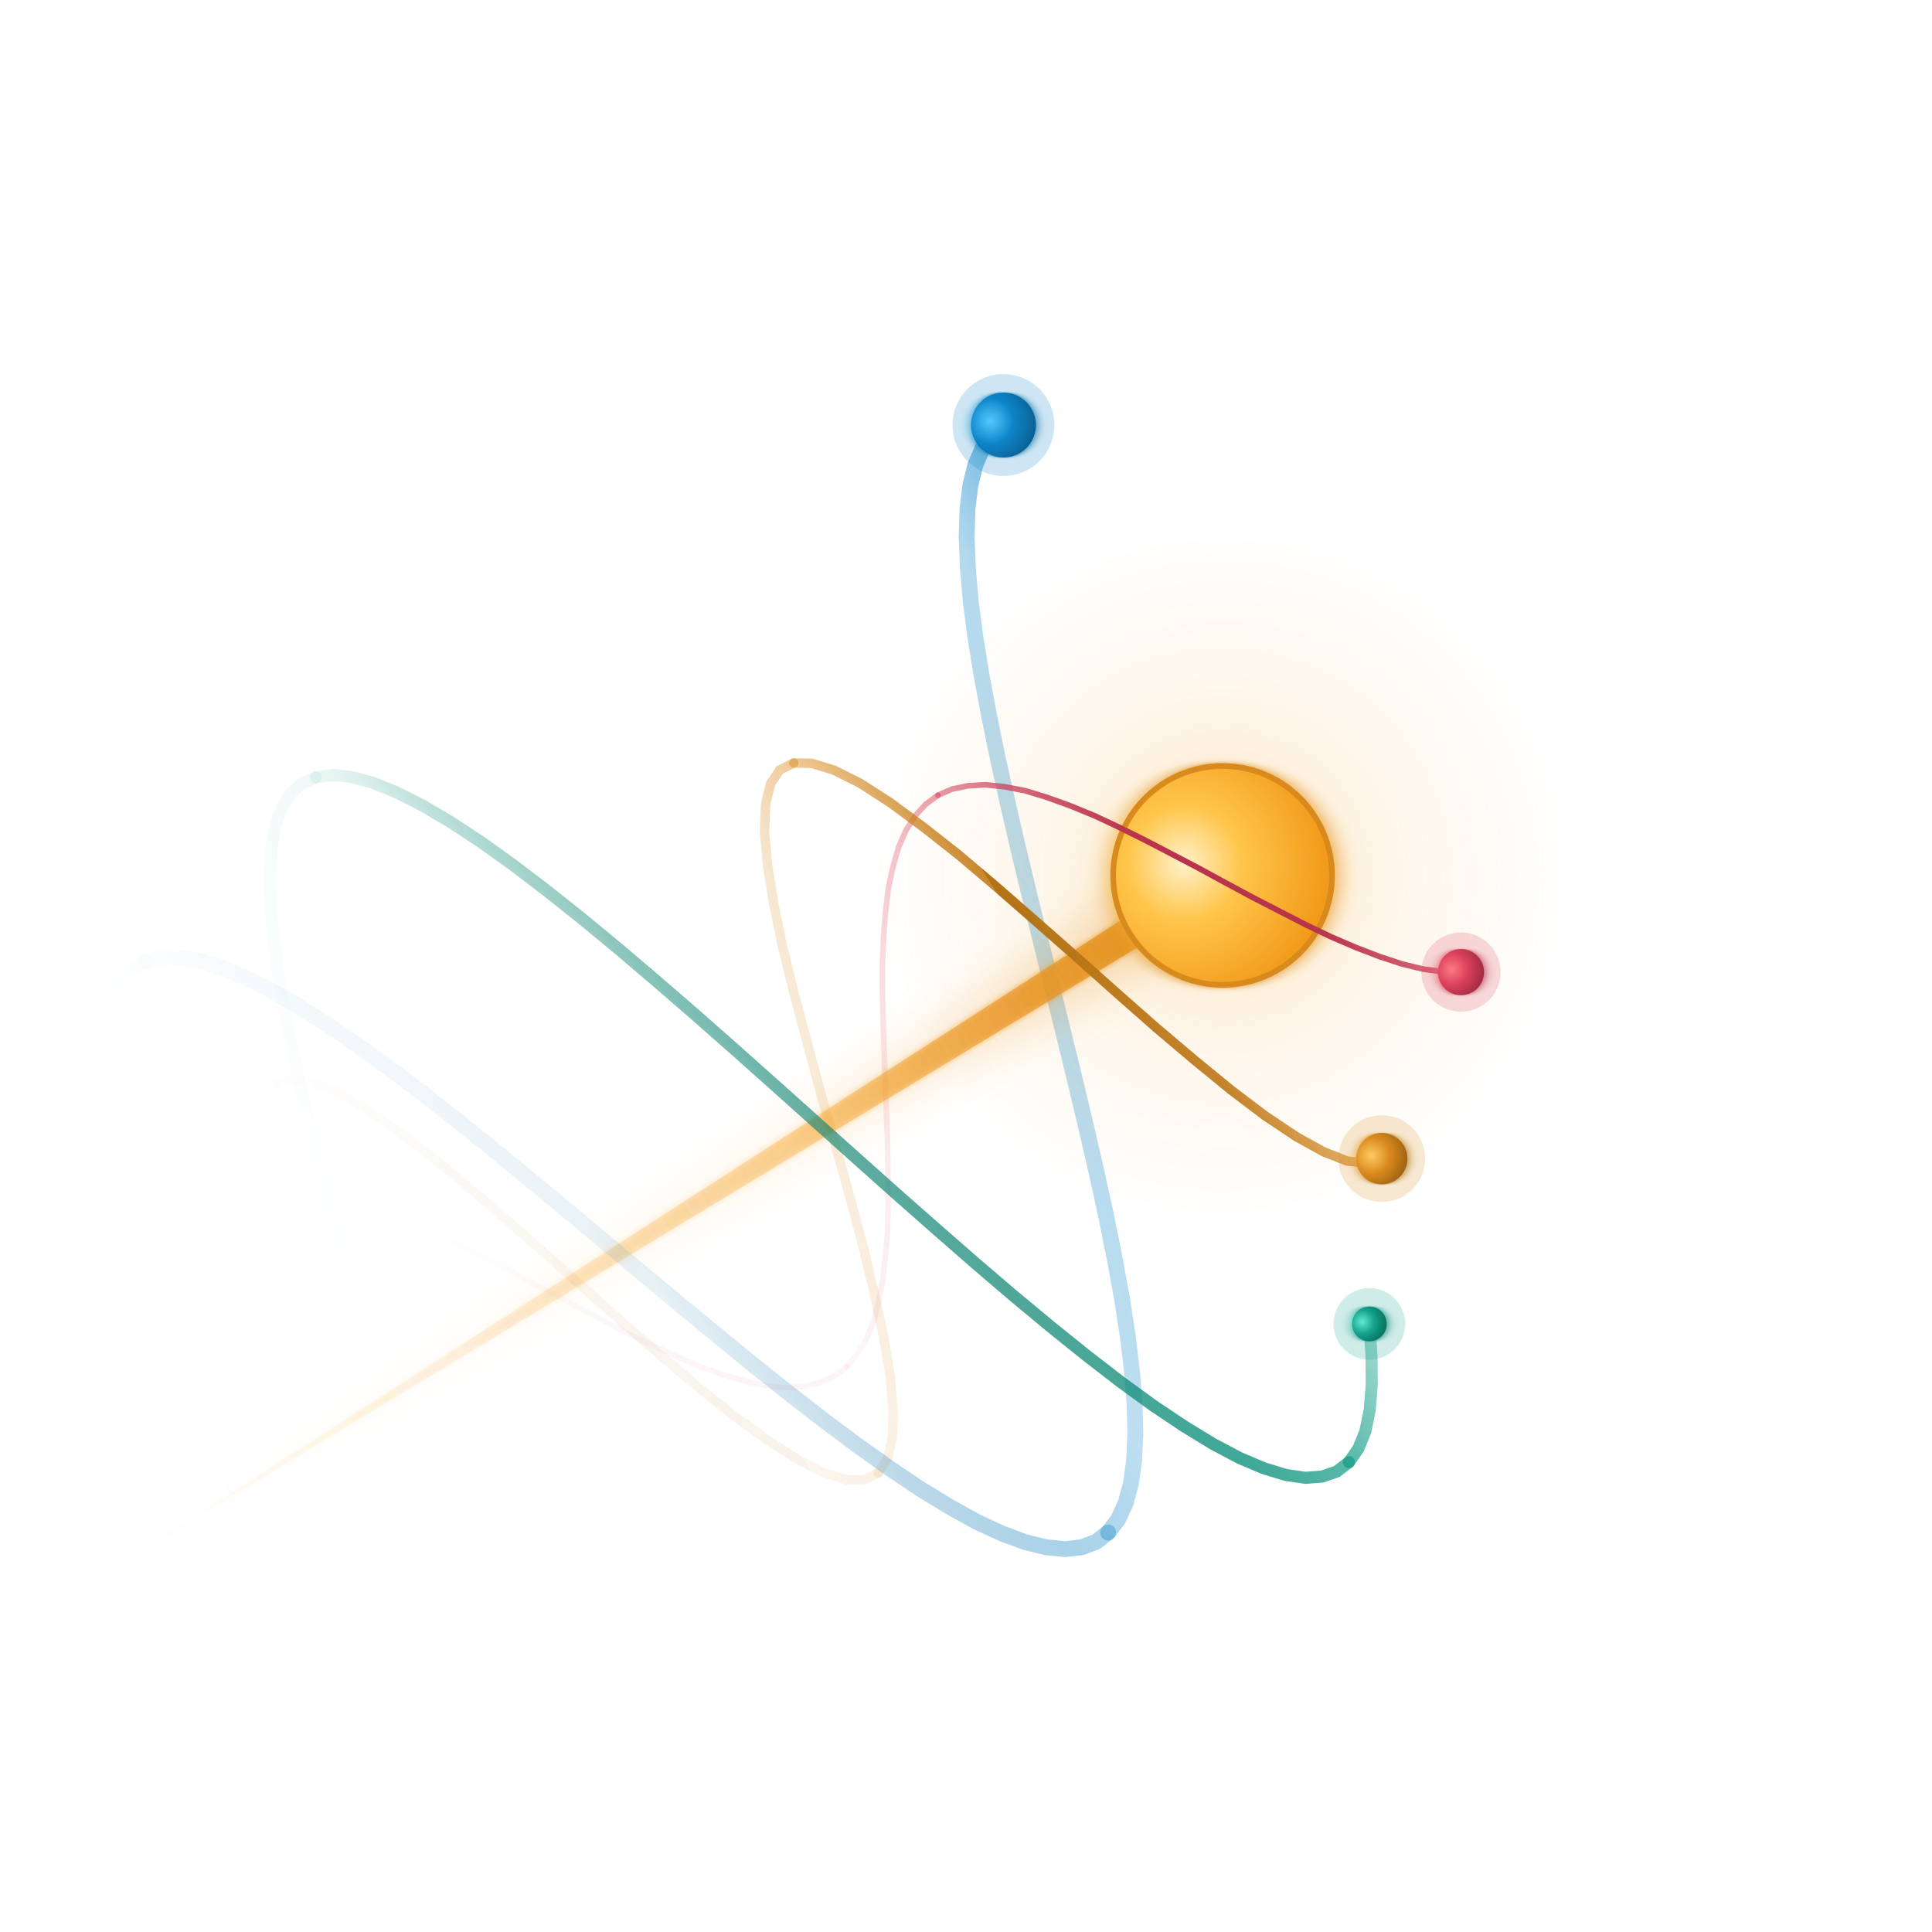
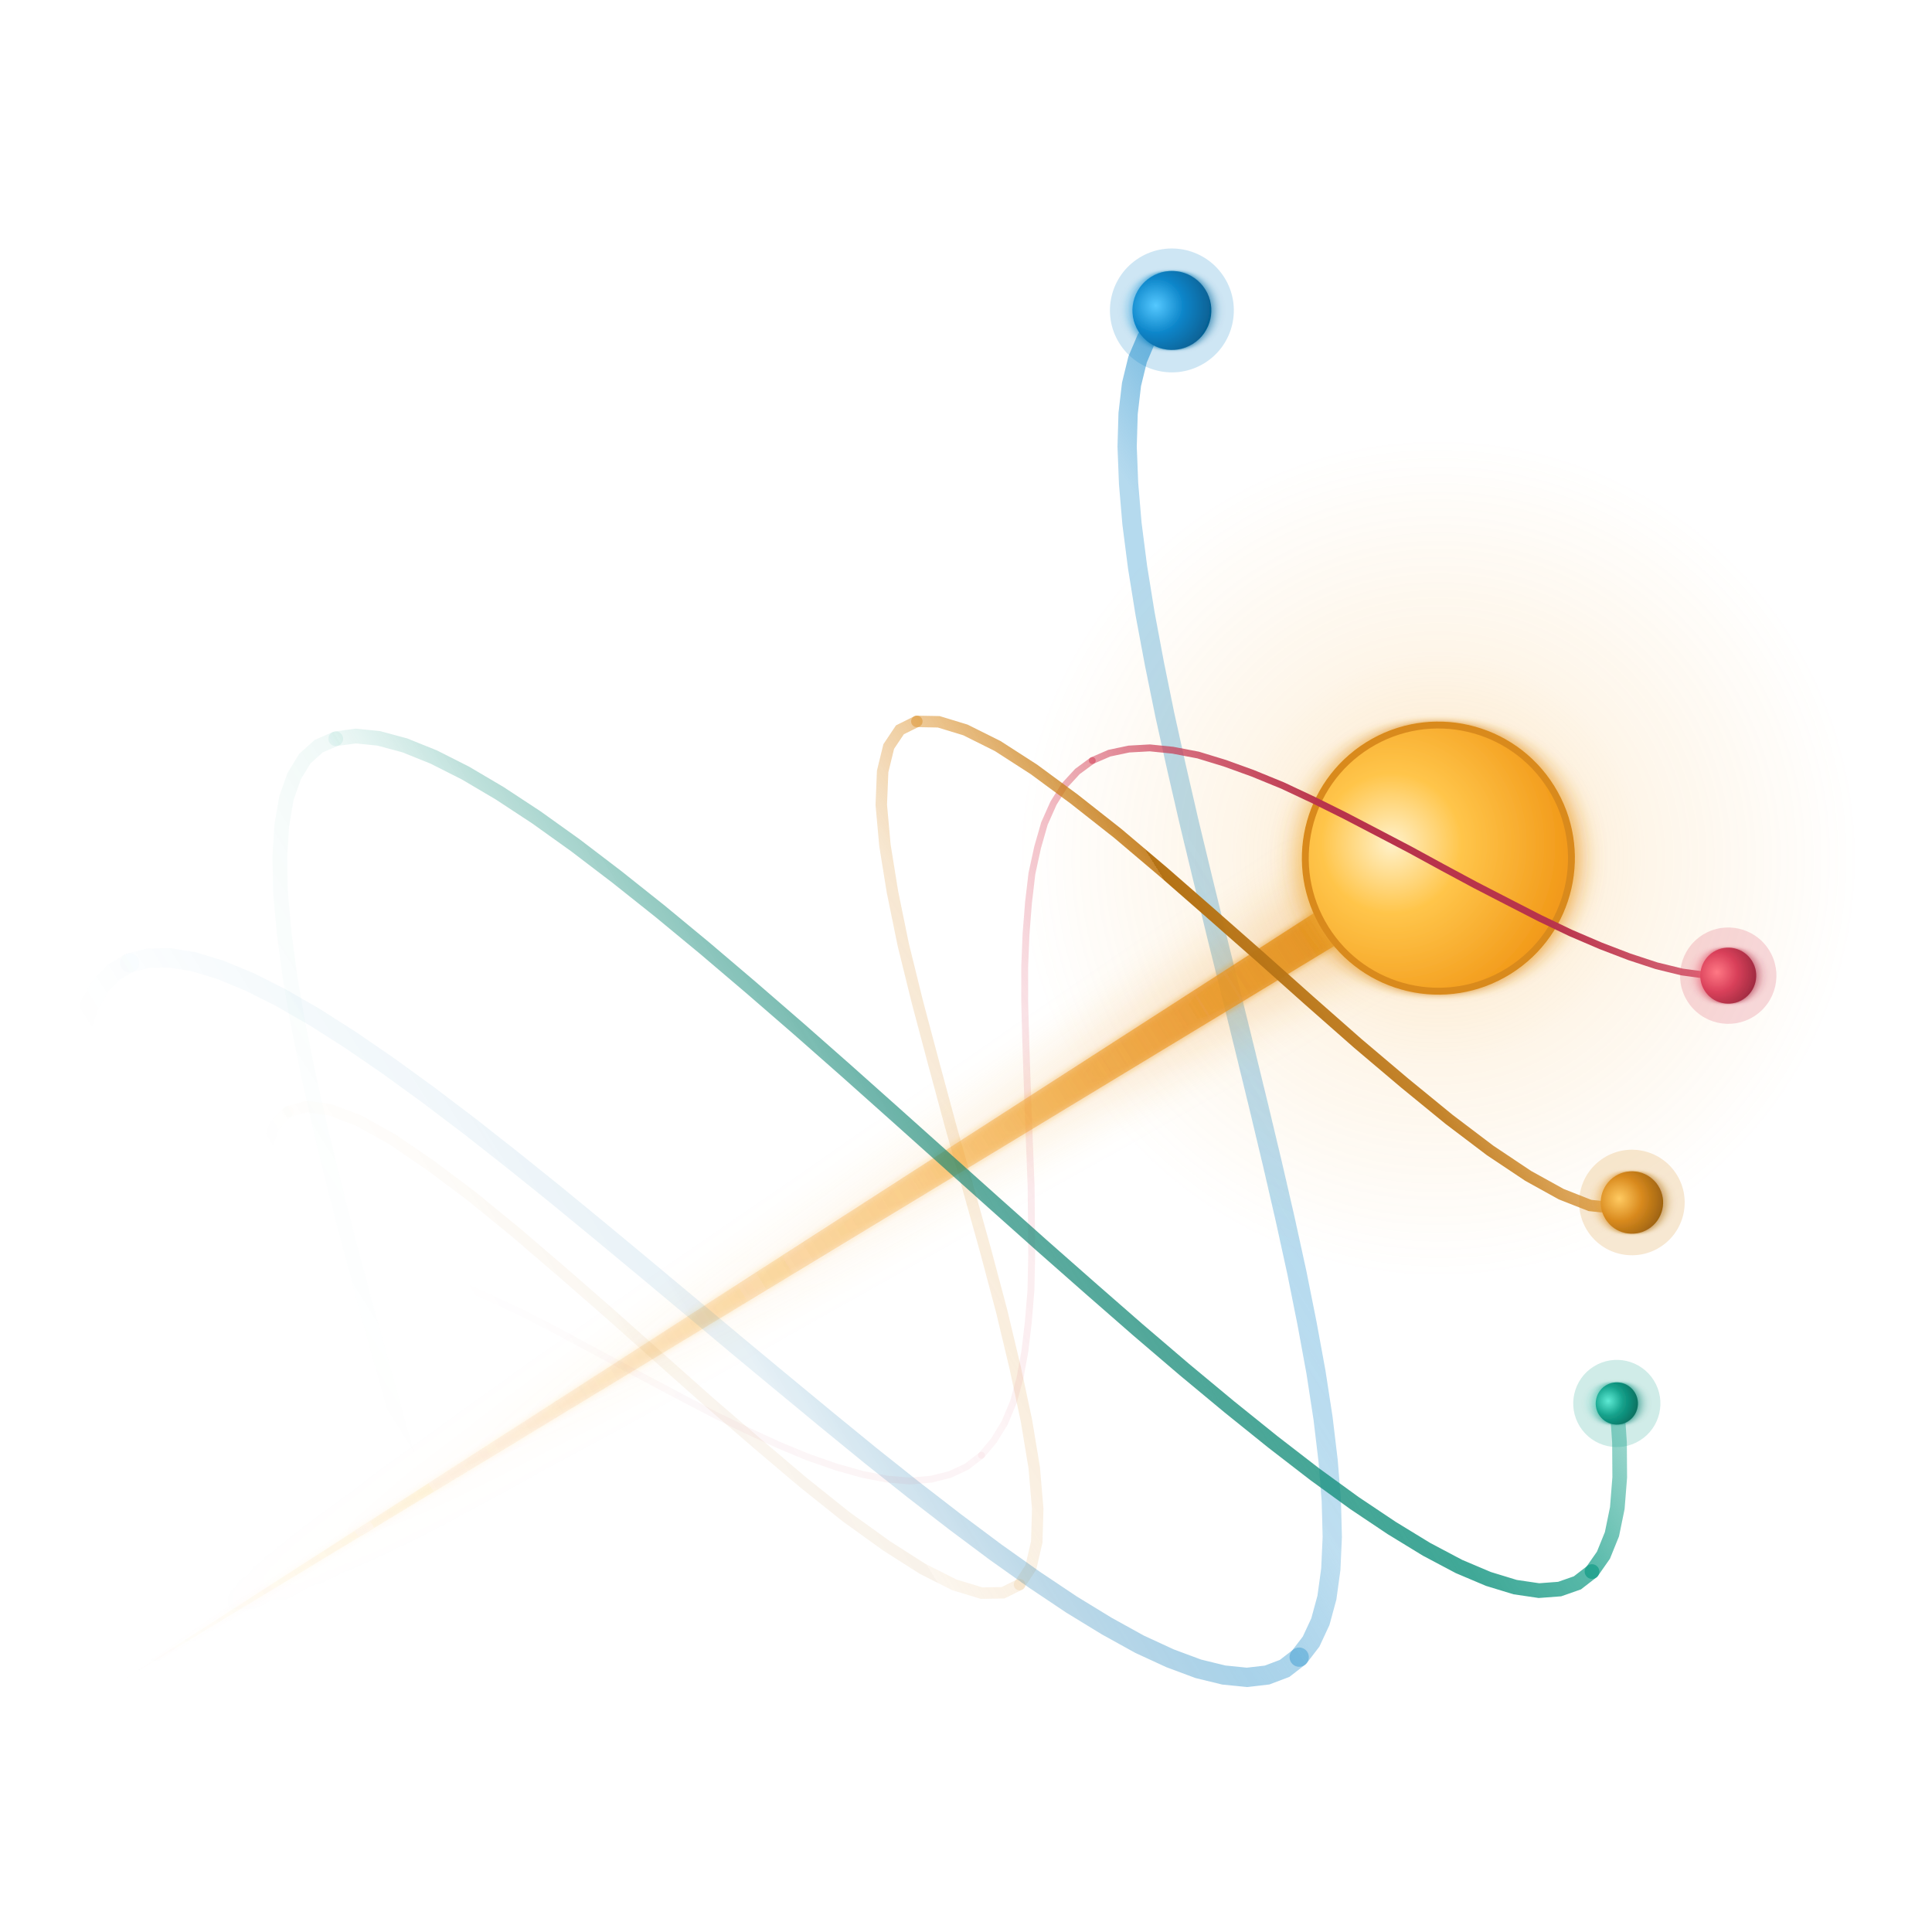
<svg xmlns="http://www.w3.org/2000/svg" width="512" height="512" aria-label="Commit Trail logo" viewBox="0 0 512 512">
  <defs>
    <linearGradient id="ts" x1="-340" x2="0" y1="0" y2="0" gradientUnits="userSpaceOnUse">
      <stop offset="0" stop-color="#f5a52c" stop-opacity="0" />
      <stop offset=".3" stop-color="#f5a52c" stop-opacity=".1" />
      <stop offset=".6" stop-color="#f5a52c" stop-opacity=".3" />
      <stop offset=".8" stop-color="#e9931f" stop-opacity=".6" />
      <stop offset="1" stop-color="#d98a1e" stop-opacity=".9" />
    </linearGradient>
    <linearGradient id="gab" x1="-270" x2="14" y1="0" y2="0" gradientUnits="userSpaceOnUse">
      <stop offset="0" stop-color="#0b84c8" stop-opacity=".5" />
      <stop offset=".1" stop-color="#0979b7" stop-opacity=".8" />
      <stop offset=".3" stop-color="#086ea7" />
      <stop offset=".4" stop-color="#0871ac" stop-opacity=".9" />
      <stop offset=".5" stop-color="#0a80c2" stop-opacity=".7" />
      <stop offset=".6" stop-color="#0b84c8" stop-opacity=".4" />
      <stop offset=".8" stop-color="#0b84c8" stop-opacity=".3" />
      <stop offset=".9" stop-color="#0b84c8" stop-opacity=".3" />
      <stop offset="1" stop-color="#0b84c8" stop-opacity=".6" />
    </linearGradient>
    <linearGradient id="gfb" x1="-270" x2="14" y1="0" y2="0" gradientUnits="userSpaceOnUse">
      <stop offset="0" stop-color="#fff" stop-opacity="0" />
      <stop offset=".3" stop-color="#fff" stop-opacity=".1" />
      <stop offset=".5" stop-color="#fff" stop-opacity=".5" />
      <stop offset=".8" stop-color="#fff" />
      <stop offset="1" stop-color="#fff" />
    </linearGradient>
    <linearGradient id="gaa" x1="-250" x2="-4" y1="0" y2="0" gradientUnits="userSpaceOnUse">
      <stop offset="0" stop-color="#d98a1e" stop-opacity=".5" />
      <stop offset=".1" stop-color="#c77e19" stop-opacity=".8" />
      <stop offset=".2" stop-color="#b57215" />
      <stop offset=".3" stop-color="#b97516" stop-opacity=".9" />
      <stop offset=".3" stop-color="#d1851c" stop-opacity=".7" />
      <stop offset=".4" stop-color="#d98a1e" stop-opacity=".4" />
      <stop offset=".5" stop-color="#d98a1e" stop-opacity=".3" />
      <stop offset=".6" stop-color="#d98a1e" stop-opacity=".3" />
      <stop offset=".7" stop-color="#d98a1e" stop-opacity=".6" />
      <stop offset=".8" stop-color="#c17a18" stop-opacity=".9" />
      <stop offset=".8" stop-color="#b47215" />
      <stop offset=".9" stop-color="#be7817" stop-opacity=".9" />
      <stop offset="1" stop-color="#d98a1e" stop-opacity=".6" />
    </linearGradient>
    <linearGradient id="gfa" x1="-250" x2="-4" y1="0" y2="0" gradientUnits="userSpaceOnUse">
      <stop offset="0" stop-color="#fff" stop-opacity="0" />
      <stop offset=".3" stop-color="#fff" stop-opacity=".1" />
      <stop offset=".5" stop-color="#fff" stop-opacity=".5" />
      <stop offset=".8" stop-color="#fff" />
      <stop offset="1" stop-color="#fff" />
    </linearGradient>
    <linearGradient id="gac" x1="-230" x2="40" y1="0" y2="0" gradientUnits="userSpaceOnUse">
      <stop offset="0" stop-color="#bc354d" stop-opacity=".9" />
      <stop offset=".1" stop-color="#b6334a" />
      <stop offset=".2" stop-color="#c63851" stop-opacity=".8" />
      <stop offset=".3" stop-color="#d9405a" stop-opacity=".5" />
      <stop offset=".4" stop-color="#d9405a" stop-opacity=".3" />
      <stop offset=".5" stop-color="#d9405a" stop-opacity=".3" />
      <stop offset=".6" stop-color="#d9405a" stop-opacity=".5" />
      <stop offset=".7" stop-color="#cb3b54" stop-opacity=".8" />
      <stop offset=".8" stop-color="#b8334b" />
      <stop offset=".9" stop-color="#b8344b" />
      <stop offset="1" stop-color="#ce3b55" stop-opacity=".7" />
    </linearGradient>
    <linearGradient id="gfc" x1="-230" x2="40" y1="0" y2="0" gradientUnits="userSpaceOnUse">
      <stop offset="0" stop-color="#fff" stop-opacity="0" />
      <stop offset=".3" stop-color="#fff" stop-opacity=".1" />
      <stop offset=".5" stop-color="#fff" stop-opacity=".5" />
      <stop offset=".8" stop-color="#fff" />
      <stop offset="1" stop-color="#fff" />
    </linearGradient>
    <linearGradient id="gam" x1="-262" x2="-30" y1="0" y2="0" gradientUnits="userSpaceOnUse">
      <stop offset="0" stop-color="#13a08a" stop-opacity=".3" />
      <stop offset=".1" stop-color="#13a08a" stop-opacity=".3" />
      <stop offset=".3" stop-color="#13a08a" stop-opacity=".6" />
      <stop offset=".4" stop-color="#0f8c79" stop-opacity=".9" />
      <stop offset=".6" stop-color="#0e8270" />
      <stop offset=".7" stop-color="#0f8975" stop-opacity=".9" />
      <stop offset=".9" stop-color="#129c86" stop-opacity=".7" />
      <stop offset="1" stop-color="#13a08a" stop-opacity=".4" />
    </linearGradient>
    <linearGradient id="gfm" x1="-262" x2="-30" y1="0" y2="0" gradientUnits="userSpaceOnUse">
      <stop offset="0" stop-color="#fff" stop-opacity="0" />
      <stop offset=".3" stop-color="#fff" stop-opacity=".1" />
      <stop offset=".5" stop-color="#fff" stop-opacity=".5" />
      <stop offset=".8" stop-color="#fff" />
      <stop offset="1" stop-color="#fff" />
    </linearGradient>
    <radialGradient id="sun" cx="38%" cy="36%" r="66%">
      <stop offset="0" stop-color="#fff1c9" />
      <stop offset=".4" stop-color="#ffc54a" />
      <stop offset="1" stop-color="#f29a1a" />
    </radialGradient>
    <radialGradient id="sg">
      <stop offset="0" stop-color="#f5a52c" stop-opacity=".3" />
      <stop offset=".5" stop-color="#f5a52c" stop-opacity=".1" />
      <stop offset="1" stop-color="#f5a52c" stop-opacity="0" />
    </radialGradient>
    <radialGradient id="db" cx="36%" cy="34%" r="72%">
      <stop offset="0" stop-color="#55c8ff" />
      <stop offset=".5" stop-color="#0b84c8" />
      <stop offset="1" stop-color="#065f91" />
    </radialGradient>
    <radialGradient id="da" cx="36%" cy="34%" r="72%">
      <stop offset="0" stop-color="#ffca61" />
      <stop offset=".5" stop-color="#d98a1e" />
      <stop offset="1" stop-color="#9c6210" />
    </radialGradient>
    <radialGradient id="dc" cx="36%" cy="34%" r="72%">
      <stop offset="0" stop-color="#ff7884" />
      <stop offset=".5" stop-color="#d9405a" />
      <stop offset="1" stop-color="#9e2a40" />
    </radialGradient>
    <radialGradient id="dm" cx="36%" cy="34%" r="72%">
      <stop offset="0" stop-color="#5eead4" />
      <stop offset=".5" stop-color="#13a08a" />
      <stop offset="1" stop-color="#0b6f5f" />
    </radialGradient>
    <mask id="mkb" width="324" height="304" x="-290" y="-152" maskUnits="userSpaceOnUse">
      <path fill="url(#gfb)" d="M-270-144H14v288h-284z" />
    </mask>
    <mask id="mka" width="286" height="212" x="-270" y="-106" maskUnits="userSpaceOnUse">
      <path fill="url(#gfa)" d="M-250-98H-4V98h-246z" />
    </mask>
    <mask id="mkc" width="310" height="156" x="-250" y="-78" maskUnits="userSpaceOnUse">
      <path fill="url(#gfc)" d="M-230-70H40V70h-270z" />
    </mask>
    <mask id="mkm" width="272" height="340" x="-282" y="-170" maskUnits="userSpaceOnUse">
      <path fill="url(#gfm)" d="M-262-162h232v324h-232z" />
    </mask>
    <filter id="glow" width="200%" height="200%" x="-50%" y="-50%">
      <feGaussianBlur result="b" stdDeviation="2.2" />
      <feMerge>
        <feMergeNode in="b" />
        <feMergeNode in="SourceGraphic" />
      </feMerge>
    </filter>
    <filter id="soft" width="200%" height="200%" x="-50%" y="-50%">
      <feGaussianBlur result="b" stdDeviation="1" />
      <feMerge>
        <feMergeNode in="b" />
        <feMergeNode in="SourceGraphic" />
      </feMerge>
    </filter>
    <filter id="haze" width="140%" height="700%" x="-20%" y="-300%">
      <feGaussianBlur stdDeviation="6" />
    </filter>
  </defs>
-   <g fill="none" stroke-linecap="round" transform="translate(324 232) rotate(-32)">
-     <g mask="url(#mkb)">
-       <g>
-         <path stroke="url(#gab)" stroke-width="4.2" d="m-270-125.5 4-3.3 4-2.1 4-1 4 .1" />
-         <path stroke="url(#gab)" stroke-width="4.2" d="m-118 131.6 4-1.5 4-2.6 4-3.7 4-4.8 4-5.8 4-6.8 4-7.7 4-8.5 4-9.3 4-10.1 4-10.6 4-11.2 4-11.6 4-11.9 4-12.1 4-12.2 4-12.3 4-12.1 4-12 4-11.6 4-11.3 4-10.7 4-10.2 4-9.5 4-8.7 4-7.8 4-7 4-6 4-5 4-3.9 4-2.8 4-1.7 4-.6" />
-       </g>
+   <g transform="translate(-12.8 -54.7) scale(1.216)">
+     <g fill="none" stroke-linecap="round" transform="translate(324 232) rotate(-32)">
+       <g mask="url(#mkb)">
+         <g>
+           <path stroke="url(#gab)" stroke-width="4.2" d="m-270-125.5 4-3.3 4-2.1 4-1 4 .1" />
+           <path stroke="url(#gab)" stroke-width="4.2" d="m-118 131.6 4-1.5 4-2.6 4-3.7 4-4.8 4-5.8 4-6.8 4-7.7 4-8.5 4-9.3 4-10.1 4-10.6 4-11.2 4-11.6 4-11.9 4-12.1 4-12.2 4-12.3 4-12.1 4-12 4-11.6 4-11.3 4-10.7 4-10.2 4-9.5 4-8.7 4-7.8 4-7 4-6 4-5 4-3.9 4-2.8 4-1.7 4-.6" />
+         </g>
+       </g>
+       <g mask="url(#mka)">
+         <g>
+           <path stroke="url(#gaa)" stroke-width="2.5" d="m-250-81.8 4-3.2 4.1-1" />
+           <path stroke="url(#gaa)" stroke-width="2.5" d="m-161.3 85.9 4.1-1.9 4-4 4-6 4.1-8 4-9.6 4-11 4.1-12.2 4-13 4-13.6 4-13.7 4.1-13.5 4-13 4-12.2 4.1-11 4-9.5 4-7.9 4.1-6 4-3.9 4-1.8 4.1.4" />
+         </g>
+       </g>
+       <g mask="url(#mkc)">
+         <g>
+           <path stroke="url(#gac)" stroke-width="1.5" d="m-153.4 57.6 4-1.3 4-2 4.1-2.9 4-3.7 4-4.4 4-5 4.1-5.5 4-6.1 4-6.5 4.1-6.7 4-7 4-7 4.1-7.1 4-6.9 4-6.8 4-6.4 4.1-6 4-5.4 4-5 4.1-4.2 4-3.6 4-2.7 4.1-2 4-1.1 4-.3" />
+         </g>
+       </g>
+       <g mask="url(#mkm)">
+         <g>
+           <path stroke="url(#gam)" stroke-width="3.2" d="m-262 0 4-13.8 4-13.7 4-13.4 4-13.1 4-12.6 4-12.1 4-11.4 4-10.7 4-9.8 4-8.8 4-7.9 4-6.7 4-5.6 4-4.5 4-3.2 4-2 4-.7 4 .6" />
+           <path stroke="url(#gam)" stroke-width="3.2" d="m-54 149.6 4-1.7 4-2.9 4-4.2 4-5.4 4-6.5 4-7.5" />
+         </g>
+       </g>
+       <path fill="url(#ts)" d="m-340 0 330-11v22Z" filter="url(#haze)" opacity=".3" />
+       <path fill="url(#ts)" d="M-340 0-8-4.5v9Z" filter="url(#soft)" />
+       <circle r="92" fill="url(#sg)" />
+       <circle r="29" fill="url(#sun)" stroke="#d98a1e" stroke-width="1.5" filter="url(#glow)" />
+       <g mask="url(#mkb)">
+         <g>
+           <path stroke="url(#gab)" stroke-width="4.2" d="m-254-131.8 4 1.3 4 2.4 4 3.5 4 4.6 4 5.6 4 6.6 4 7.5 4 8.4 4 9.2 4 9.9 4 10.5 4 11.1 4 11.5 4 11.9 4 12.1 4 12.2 4 12.3 4 12.1 4 12 4 11.8 4 11.3 4 10.8 4 10.3 4 9.6 4 8.9 4 8 4 7.2 4 6.1 4 5.2 4 4.1 4 3.1 4 1.9 4 .8 4-.4" />
+         </g>
+       </g>
+       <circle cx="14" cy="-132" r="13.5" fill="#0b84c8" opacity=".2" />
+       <circle cx="14" cy="-132" r="8.6" fill="url(#db)" filter="url(#soft)" />
+       <g mask="url(#mka)">
+         <g>
+           <path stroke="url(#gaa)" stroke-width="2.5" d="m-241.9-86 4 1.2 4 3.3 4.1 5.4 4 7.3 4 9.1 4.1 10.6 4 11.8 4 12.8 4.1 13.5 4 13.7 4 13.6 4.1 13.2 4 12.5 4 11.4 4.1 10 4 8.4 4 6.6 4.1 4.7 4 2.4 4 .4" />
+           <path stroke="url(#gaa)" stroke-width="2.5" d="m-80.6-85.5 4 2.6 4 4.6 4.1 6.7 4 8.5 4 10.1 4.1 11.4 4 12.5 4 13.2 4.1 13.7 4 13.7 4 13.4 4.1 12.8 4 11.8 4 10.5 4.1 9.1 4 7.2 4 5.4 4.1 3.2 4 1.1" />
+         </g>
+       </g>
+       <circle cx="-4" cy="86" r="11.5" fill="#d98a1e" opacity=".2" />
+       <circle cx="-4" cy="86" r="6.8" fill="url(#da)" filter="url(#soft)" />
+       <g mask="url(#mkc)">
+         <g>
+           <path stroke="url(#gac)" stroke-width="1.5" d="m-230-34.1 4 6 4.1 6.3 4 6.7 4 7 4 7 4.1 7.1 4 6.9 4 6.8 4.1 6.5 4 6.1 4 5.6 4.1 5.1 4 4.4 4 3.7 4 3 4.1 2.1 4 1.3 4 .5 4.1-.4" />
+           <path stroke="url(#gac)" stroke-width="1.5" d="m-52.7-58 4 .6 4.1 1.5 4 2.2 4 3.1 4.1 3.8 4 4.6 4 5.1 4.1 5.7 4 6.2 4 6.5 4 6.8 4.1 7 4 7.1 4 7 4.1 6.9 4 6.7 4 6.3 4.1 5.9 4 5.3 4 4.8 4 4.1 4.1 3.4 4 2.6" />
+         </g>
+       </g>
+       <circle cx="40" cy="55.2" r="10.5" fill="#d9405a" opacity=".2" />
+       <circle cx="40" cy="55.2" r="6.1" fill="url(#dc)" filter="url(#soft)" />
+       <g mask="url(#mkm)">
+         <g>
+           <path stroke="url(#gam)" stroke-width="3.2" d="m-190-149.4 4 1.8 4 3.1 4 4.3 4 5.5 4 6.6 4 7.7 4 8.7 4 9.7 4 10.6 4 11.3 4 12 4 12.6 4 13 4 13.4 4 13.7 4 13.8 4 13.8 4 13.7 4 13.4 4 13.2 4 12.7 4 12.1 4 11.5 4 10.8 4 9.9 4 8.9 4 8 4 6.9 4 5.7 4 4.6 4 3.4 4 2.1 4 .9 4-.4" />
+         </g>
+       </g>
+       <circle cx="-30" cy="121.4" r="9.5" fill="#13a08a" opacity=".2" />
+       <circle cx="-30" cy="121.4" r="4.6" fill="url(#dm)" filter="url(#soft)" />
    </g>
-     <g mask="url(#mka)">
-       <g>
-         <path stroke="url(#gaa)" stroke-width="2.5" d="m-250-81.8 4-3.2 4.1-1" />
-         <path stroke="url(#gaa)" stroke-width="2.5" d="m-161.3 85.9 4.1-1.9 4-4 4-6 4.1-8 4-9.6 4-11 4.1-12.2 4-13 4-13.6 4-13.7 4.1-13.5 4-13 4-12.2 4.1-11 4-9.5 4-7.9 4.1-6 4-3.9 4-1.8 4.1.4" />
-       </g>
-     </g>
-     <g mask="url(#mkc)">
-       <g>
-         <path stroke="url(#gac)" stroke-width="1.5" d="m-153.4 57.6 4-1.3 4-2 4.1-2.9 4-3.7 4-4.4 4-5 4.1-5.5 4-6.1 4-6.5 4.1-6.7 4-7 4-7 4.1-7.1 4-6.9 4-6.8 4-6.4 4.1-6 4-5.4 4-5 4.1-4.2 4-3.6 4-2.7 4.1-2 4-1.1 4-.3" />
-       </g>
-     </g>
-     <g mask="url(#mkm)">
-       <g>
-         <path stroke="url(#gam)" stroke-width="3.2" d="m-262 0 4-13.8 4-13.7 4-13.4 4-13.1 4-12.6 4-12.1 4-11.4 4-10.7 4-9.8 4-8.8 4-7.9 4-6.7 4-5.6 4-4.5 4-3.2 4-2 4-.7 4 .6" />
-         <path stroke="url(#gam)" stroke-width="3.2" d="m-54 149.6 4-1.7 4-2.9 4-4.2 4-5.4 4-6.5 4-7.5" />
-       </g>
-     </g>
-     <path fill="url(#ts)" d="m-340 0 330-11v22Z" filter="url(#haze)" opacity=".3" />
-     <path fill="url(#ts)" d="M-340 0-8-4.5v9Z" filter="url(#soft)" />
-     <circle r="92" fill="url(#sg)" />
-     <circle r="29" fill="url(#sun)" stroke="#d98a1e" stroke-width="1.5" filter="url(#glow)" />
-     <g mask="url(#mkb)">
-       <g>
-         <path stroke="url(#gab)" stroke-width="4.2" d="m-254-131.8 4 1.3 4 2.4 4 3.5 4 4.6 4 5.6 4 6.6 4 7.5 4 8.4 4 9.2 4 9.9 4 10.5 4 11.1 4 11.5 4 11.9 4 12.1 4 12.2 4 12.3 4 12.1 4 12 4 11.8 4 11.3 4 10.8 4 10.3 4 9.6 4 8.9 4 8 4 7.2 4 6.1 4 5.2 4 4.1 4 3.1 4 1.9 4 .8 4-.4" />
-       </g>
-     </g>
-     <circle cx="14" cy="-132" r="13.5" fill="#0b84c8" opacity=".2" />
-     <circle cx="14" cy="-132" r="8.6" fill="url(#db)" filter="url(#soft)" />
-     <g mask="url(#mka)">
-       <g>
-         <path stroke="url(#gaa)" stroke-width="2.5" d="m-241.9-86 4 1.2 4 3.3 4.1 5.4 4 7.3 4 9.1 4.1 10.6 4 11.8 4 12.8 4.1 13.5 4 13.7 4 13.6 4.1 13.2 4 12.5 4 11.4 4.1 10 4 8.4 4 6.6 4.1 4.7 4 2.4 4 .4" />
-         <path stroke="url(#gaa)" stroke-width="2.5" d="m-80.6-85.5 4 2.6 4 4.6 4.1 6.7 4 8.5 4 10.1 4.1 11.4 4 12.5 4 13.2 4.1 13.7 4 13.7 4 13.4 4.1 12.8 4 11.8 4 10.5 4.1 9.1 4 7.2 4 5.4 4.1 3.2 4 1.1" />
-       </g>
-     </g>
-     <circle cx="-4" cy="86" r="11.5" fill="#d98a1e" opacity=".2" />
-     <circle cx="-4" cy="86" r="6.8" fill="url(#da)" filter="url(#soft)" />
-     <g mask="url(#mkc)">
-       <g>
-         <path stroke="url(#gac)" stroke-width="1.5" d="m-230-34.1 4 6 4.1 6.3 4 6.7 4 7 4 7 4.1 7.1 4 6.9 4 6.8 4.1 6.5 4 6.1 4 5.6 4.1 5.1 4 4.4 4 3.7 4 3 4.1 2.1 4 1.3 4 .5 4.1-.4" />
-         <path stroke="url(#gac)" stroke-width="1.5" d="m-52.7-58 4 .6 4.1 1.5 4 2.2 4 3.1 4.1 3.8 4 4.6 4 5.1 4.1 5.7 4 6.2 4 6.5 4 6.8 4.1 7 4 7.1 4 7 4.1 6.9 4 6.7 4 6.3 4.1 5.9 4 5.3 4 4.8 4 4.1 4.1 3.4 4 2.6" />
-       </g>
-     </g>
-     <circle cx="40" cy="55.2" r="10.5" fill="#d9405a" opacity=".2" />
-     <circle cx="40" cy="55.2" r="6.1" fill="url(#dc)" filter="url(#soft)" />
-     <g mask="url(#mkm)">
-       <g>
-         <path stroke="url(#gam)" stroke-width="3.2" d="m-190-149.4 4 1.8 4 3.1 4 4.3 4 5.5 4 6.6 4 7.7 4 8.7 4 9.7 4 10.6 4 11.3 4 12 4 12.6 4 13 4 13.4 4 13.7 4 13.8 4 13.8 4 13.7 4 13.4 4 13.2 4 12.7 4 12.1 4 11.5 4 10.8 4 9.9 4 8.9 4 8 4 6.9 4 5.7 4 4.6 4 3.4 4 2.1 4 .9 4-.4" />
-       </g>
-     </g>
-     <circle cx="-30" cy="121.4" r="9.5" fill="#13a08a" opacity=".2" />
-     <circle cx="-30" cy="121.4" r="4.6" fill="url(#dm)" filter="url(#soft)" />
  </g>
</svg>
